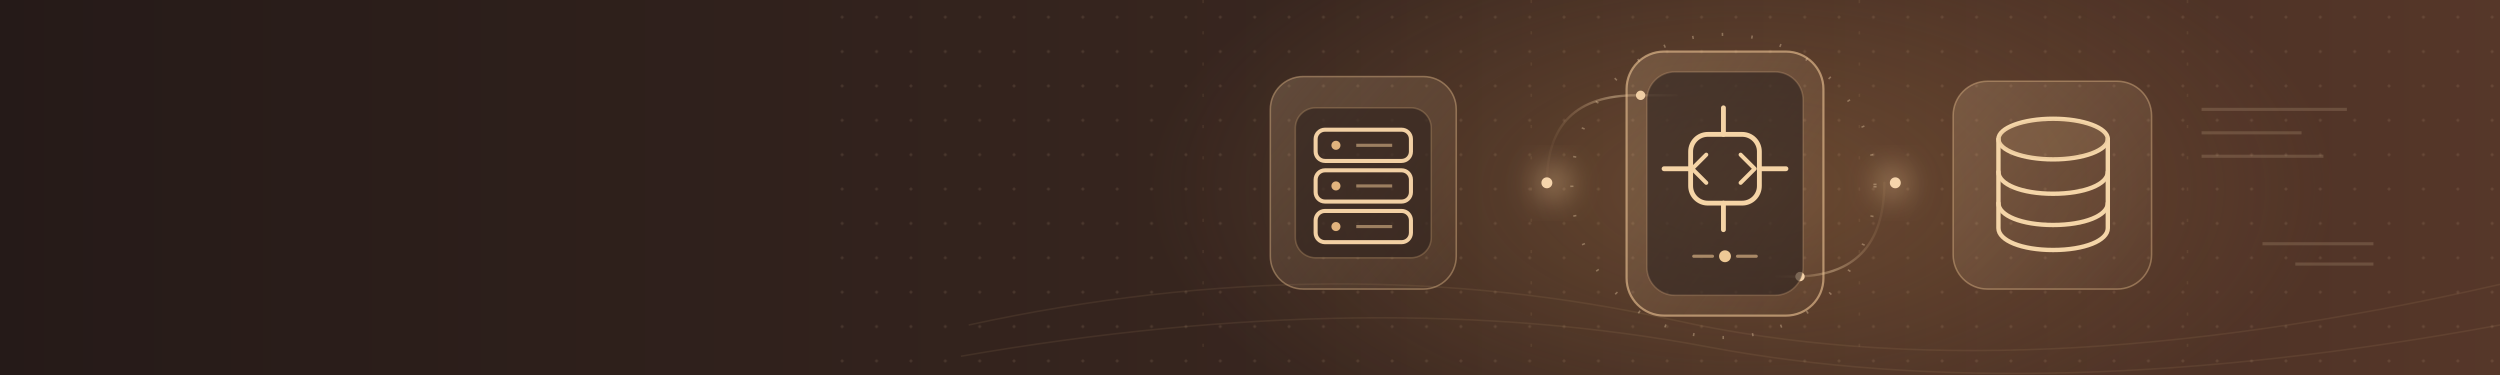
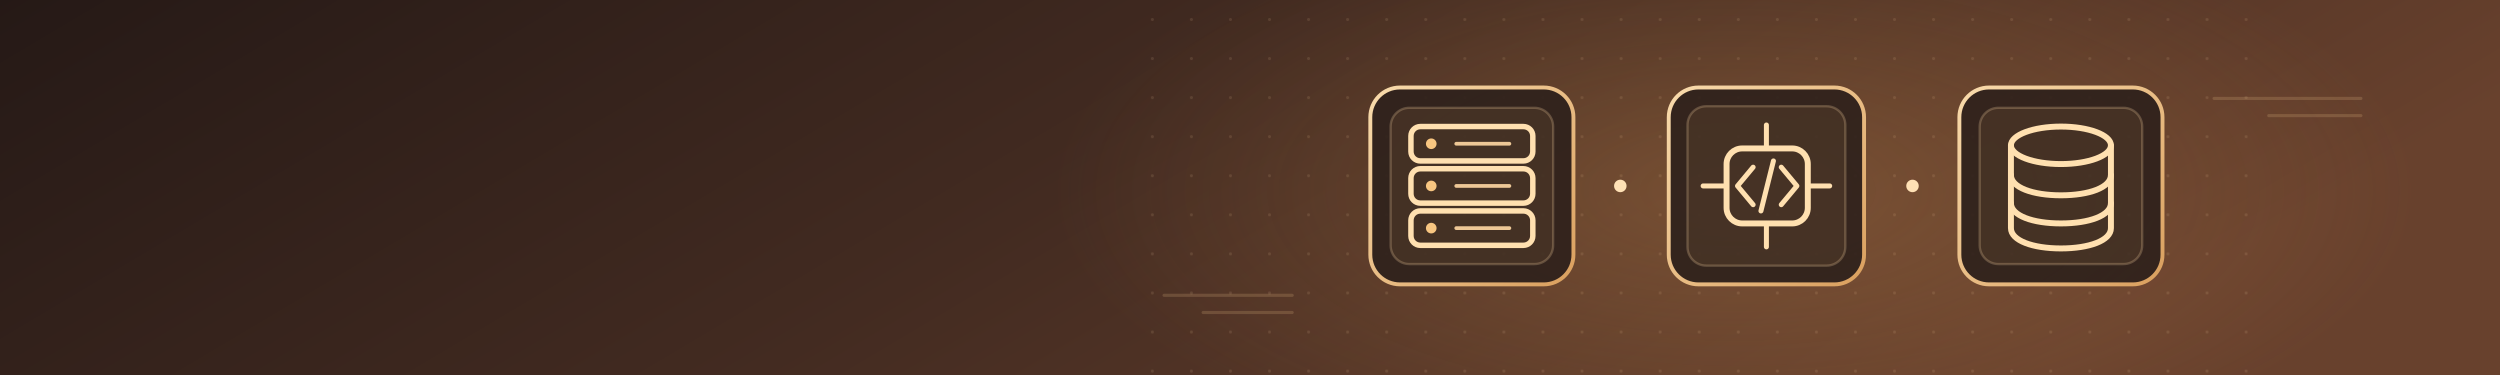
<svg xmlns="http://www.w3.org/2000/svg" viewBox="0 0 1600 240" role="img" aria-labelledby="title desc">
  <defs>
-     <linearGradient id="ground" x1="0" x2="1" y1="0" y2="0">
-       <stop offset="0" stop-color="#251a18" />
-       <stop offset=".52" stop-color="#38261f" />
-       <stop offset="1" stop-color="#563729" />
+     <linearGradient id="ground" x1="0" y1="0" x2="1" y2=".25">
+       <stop stop-color="#251916" />
+       <stop offset=".52" stop-color="#432b21" />
+       <stop offset="1" stop-color="#68412d" />
    </linearGradient>
-     <radialGradient id="halo" cx="50%" cy="50%" r="50%">
-       <stop offset="0" stop-color="#e4a35d" stop-opacity=".24" />
-       <stop offset="1" stop-color="#e4a35d" stop-opacity="0" />
+     <linearGradient id="frame" x1="0" y1="0" x2="1" y2="1">
+       <stop stop-color="#f9dbac" />
+       <stop offset="1" stop-color="#d99f5e" />
+     </linearGradient>
+     <linearGradient id="line" x1="0" y1="0" x2="1" y2="0">
+       <stop stop-color="#f0be79" stop-opacity=".35" />
+       <stop offset=".5" stop-color="#ffe1ad" />
+       <stop offset="1" stop-color="#eeb672" stop-opacity=".35" />
+     </linearGradient>
+     <radialGradient id="warmth">
+       <stop stop-color="#eba75c" stop-opacity=".23" />
+       <stop offset="1" stop-color="#eba75c" stop-opacity="0" />
    </radialGradient>
-     <linearGradient id="glass" x1="0" y1="0" x2="1" y2="1">
-       <stop offset="0" stop-color="#d7b48d" stop-opacity=".23" />
-       <stop offset="1" stop-color="#d7b48d" stop-opacity=".04" />
-     </linearGradient>
-     <linearGradient id="wire" x1="0" y1="0" x2="1" y2="0">
-       <stop offset="0" stop-color="#e0b889" stop-opacity=".08" />
-       <stop offset=".52" stop-color="#f9daae" stop-opacity=".88" />
-       <stop offset="1" stop-color="#e0b889" stop-opacity=".15" />
-     </linearGradient>
-     <pattern id="dots" width="22" height="22" patternUnits="userSpaceOnUse">
-       <circle cx="11" cy="11" r="1" fill="#ddbd98" fill-opacity=".12" />
+     <pattern id="specks" width="25" height="25" patternUnits="userSpaceOnUse">
+       <circle cx="12.5" cy="12.5" r="1" fill="#ffddb0" fill-opacity=".11" />
    </pattern>
-     <filter id="glow" x="-50%" y="-50%" width="200%" height="200%">
-       <feGaussianBlur stdDeviation="9" />
-     </filter>
-     <filter id="soft" x="-30%" y="-30%" width="160%" height="160%">
-       <feGaussianBlur stdDeviation="2" />
-     </filter>
  </defs>
  <rect width="1600" height="240" fill="url(#ground)" />
-   <rect x="520" width="1080" height="240" fill="url(#dots)" />
-   <ellipse cx="1115" cy="121" rx="380" ry="194" fill="url(#halo)" />
-   <g stroke="#d6ac7d" stroke-opacity=".1" fill="none">
-     <path d="M620 208Q855 157 1072 205T1600 182" />
-     <path d="M615 228Q880 182 1093 222T1600 208" />
-     <path d="M770 0V240 M980 0V240 M1190 0V240 M1400 0V240" stroke-dasharray="2 18" />
+   <rect x="725" width="735" height="240" fill="url(#specks)" />
+   <ellipse cx="1110" cy="122" rx="440" ry="187" fill="url(#warmth)" />
+   <g fill="none" stroke="url(#line)" stroke-width="3" stroke-linecap="round">
+     <path d="M1007 119h61M1193 119h61" />
  </g>
-   <g fill="none" stroke="url(#wire)" stroke-width="2.5" stroke-linecap="round">
-     <path d="M932 117H1043" />
-     <path d="M1169 117H1254" />
-     <path d="M990 117q0-56 57-56h26" stroke-width="1.5" opacity=".48" />
-     <path d="M1206 117q0 60-58 60h-11" stroke-width="1.5" opacity=".43" />
+   <g fill="#ffe1b5">
+     <circle cx="1037" cy="119" r="4" />
+     <circle cx="1224" cy="119" r="4" />
  </g>
-   <g fill="#ffd59f" opacity=".35" filter="url(#glow)">
-     <circle cx="994" cy="117" r="12" />
-     <circle cx="1211" cy="117" r="11" />
-   </g>
-   <g fill="#f6d5ac" stroke="#f6d5ac">
-     <circle cx="990" cy="117" r="3" />
-     <circle cx="1213" cy="117" r="3" />
-     <circle cx="1050" cy="61" r="2.5" />
-     <circle cx="1152" cy="177" r="2.5" />
-   </g>
-   <g transform="translate(813 49)">
-     <rect x="0" y="0" width="119" height="136" rx="21" fill="url(#glass)" stroke="#deb788" stroke-opacity=".45" />
-     <rect x="16" y="20" width="87" height="96" rx="13" fill="#30231e" fill-opacity=".65" stroke="#b9946a" stroke-opacity=".35" />
-     <g fill="none" stroke="#f2d0a4" stroke-width="2.6" stroke-linecap="round">
-       <rect x="29" y="34" width="61" height="20" rx="6" />
-       <rect x="29" y="60" width="61" height="20" rx="6" />
-       <rect x="29" y="86" width="61" height="20" rx="6" />
+   <g transform="translate(877 56)">
+     <rect x="0" y="0" width="130" height="126" rx="19" fill="#2e211c" fill-opacity=".91" stroke="url(#frame)" stroke-width="2.5" />
+     <rect x="13" y="13" width="104" height="100" rx="12" fill="#bd8a55" fill-opacity=".13" stroke="#f7d2a0" stroke-opacity=".25" stroke-width="1.5" />
+     <g fill="none" stroke="#ffe0b0" stroke-width="3.5" stroke-linejoin="round">
+       <rect x="26" y="25" width="78" height="22" rx="6" />
+       <rect x="26" y="52" width="78" height="22" rx="6" />
+       <rect x="26" y="79" width="78" height="22" rx="6" />
    </g>
-     <g fill="#e1b37d">
-       <circle cx="42" cy="44" r="2.9" />
-       <circle cx="42" cy="70" r="2.9" />
-       <circle cx="42" cy="96" r="2.9" />
+     <g fill="#f8c681">
+       <circle cx="39" cy="36" r="3.4" />
+       <circle cx="39" cy="63" r="3.4" />
+       <circle cx="39" cy="90" r="3.4" />
    </g>
-     <g stroke="#ad8d6b" stroke-width="2" opacity=".85">
-       <path d="M55 44h23M55 70h23M55 96h23" />
+     <g stroke="#edc796" stroke-width="2.4" stroke-linecap="round">
+       <path d="M55 36h34M55 63h34M55 90h34" />
    </g>
  </g>
-   <g transform="translate(1041 33)">
-     <rect x="0" y="0" width="126" height="169" rx="24" fill="url(#glass)" stroke="#f0c797" stroke-opacity=".6" stroke-width="1.4" />
-     <rect x="13" y="13" width="100" height="143" rx="18" fill="#2d231f" fill-opacity=".62" stroke="#dbb387" stroke-opacity=".26" />
-     <g fill="none" stroke="#f5d4a6" stroke-width="3.1" stroke-linecap="round" stroke-linejoin="round">
-       <rect x="41" y="53" width="44" height="44" rx="11" />
-       <path d="M62 36v17 M62 97v17M24 75h17M85 75h17" />
-       <path d="M51 66l-9 9 9 9M73 66l9 9-9 9" stroke-width="2.6" />
+   <g transform="translate(1068 56)">
+     <rect x="0" y="0" width="125" height="126" rx="19" fill="#2e211c" fill-opacity=".91" stroke="url(#frame)" stroke-width="2.5" />
+     <rect x="12" y="12" width="101" height="102" rx="12" fill="#bd8a55" fill-opacity=".13" stroke="#f7d2a0" stroke-opacity=".25" stroke-width="1.5" />
+     <g fill="none" stroke="#ffe0b0" stroke-width="3.8" stroke-linecap="round" stroke-linejoin="round">
+       <rect x="37" y="39" width="52" height="48" rx="10" />
+       <path d="m54 51-10 12 10 12M72 51l10 12-10 12M67 47l-8 32" stroke-width="3.2" />
+       <path d="M62.5 24v15M62.5 87v15M22 63h15M89 63h14" stroke-width="3.2" />
    </g>
-     <circle cx="63" cy="131" r="3.8" fill="#eec996" />
-     <path d="M43 131h12 M71 131h12" stroke="#a98967" stroke-width="2" stroke-linecap="round" />
  </g>
-   <g transform="translate(1250 52)">
-     <rect x="0" y="0" width="127" height="133" rx="22" fill="url(#glass)" stroke="#deb788" stroke-opacity=".45" />
-     <g fill="none" stroke="#f4d5a8" stroke-width="2.8" stroke-linecap="round" stroke-linejoin="round">
-       <ellipse cx="64" cy="37" rx="35" ry="13" />
-       <path d="M29 37v57c0 8 15 14 35 14s35-6 35-14V37" />
-       <path d="M29 58c0 8 15 14 35 14s35-6 35-14 M29 78c0 8 15 14 35 14s35-6 35-14" />
+   <g transform="translate(1254 56)">
+     <rect x="0" y="0" width="130" height="126" rx="19" fill="#2e211c" fill-opacity=".91" stroke="url(#frame)" stroke-width="2.5" />
+     <rect x="13" y="13" width="104" height="100" rx="12" fill="#bd8a55" fill-opacity=".13" stroke="#f7d2a0" stroke-opacity=".25" stroke-width="1.5" />
+     <g fill="none" stroke="#ffe0b0" stroke-width="3.8" stroke-linecap="round" stroke-linejoin="round">
+       <ellipse cx="65" cy="37" rx="32" ry="12" />
+       <path d="M33 37v53c0 8 14 13 32 13s32-5 32-13V37" />
+       <path d="M33 56c0 8 14 13 32 13s32-5 32-13" />
+       <path d="M33 74c0 8 14 13 32 13s32-5 32-13" />
    </g>
-     <ellipse cx="64" cy="37" rx="35" ry="13" fill="#caa475" fill-opacity=".13" />
  </g>
-   <g opacity=".35" fill="none" stroke="#f8dcb5" stroke-width="2">
-     <circle cx="1103" cy="119" r="97" stroke-dasharray="1 18" />
-     <path d="M1409 70h93m-93 15h64m-64 15h78M1448 156h71m-50 13h50" stroke-opacity=".45" />
+   <g fill="none" stroke="#efc28b" stroke-opacity=".19" stroke-width="2" stroke-linecap="round">
+     <path d="M745 189h82M770 200h57M1417 63h94M1452 74h59" />
  </g>
</svg>
